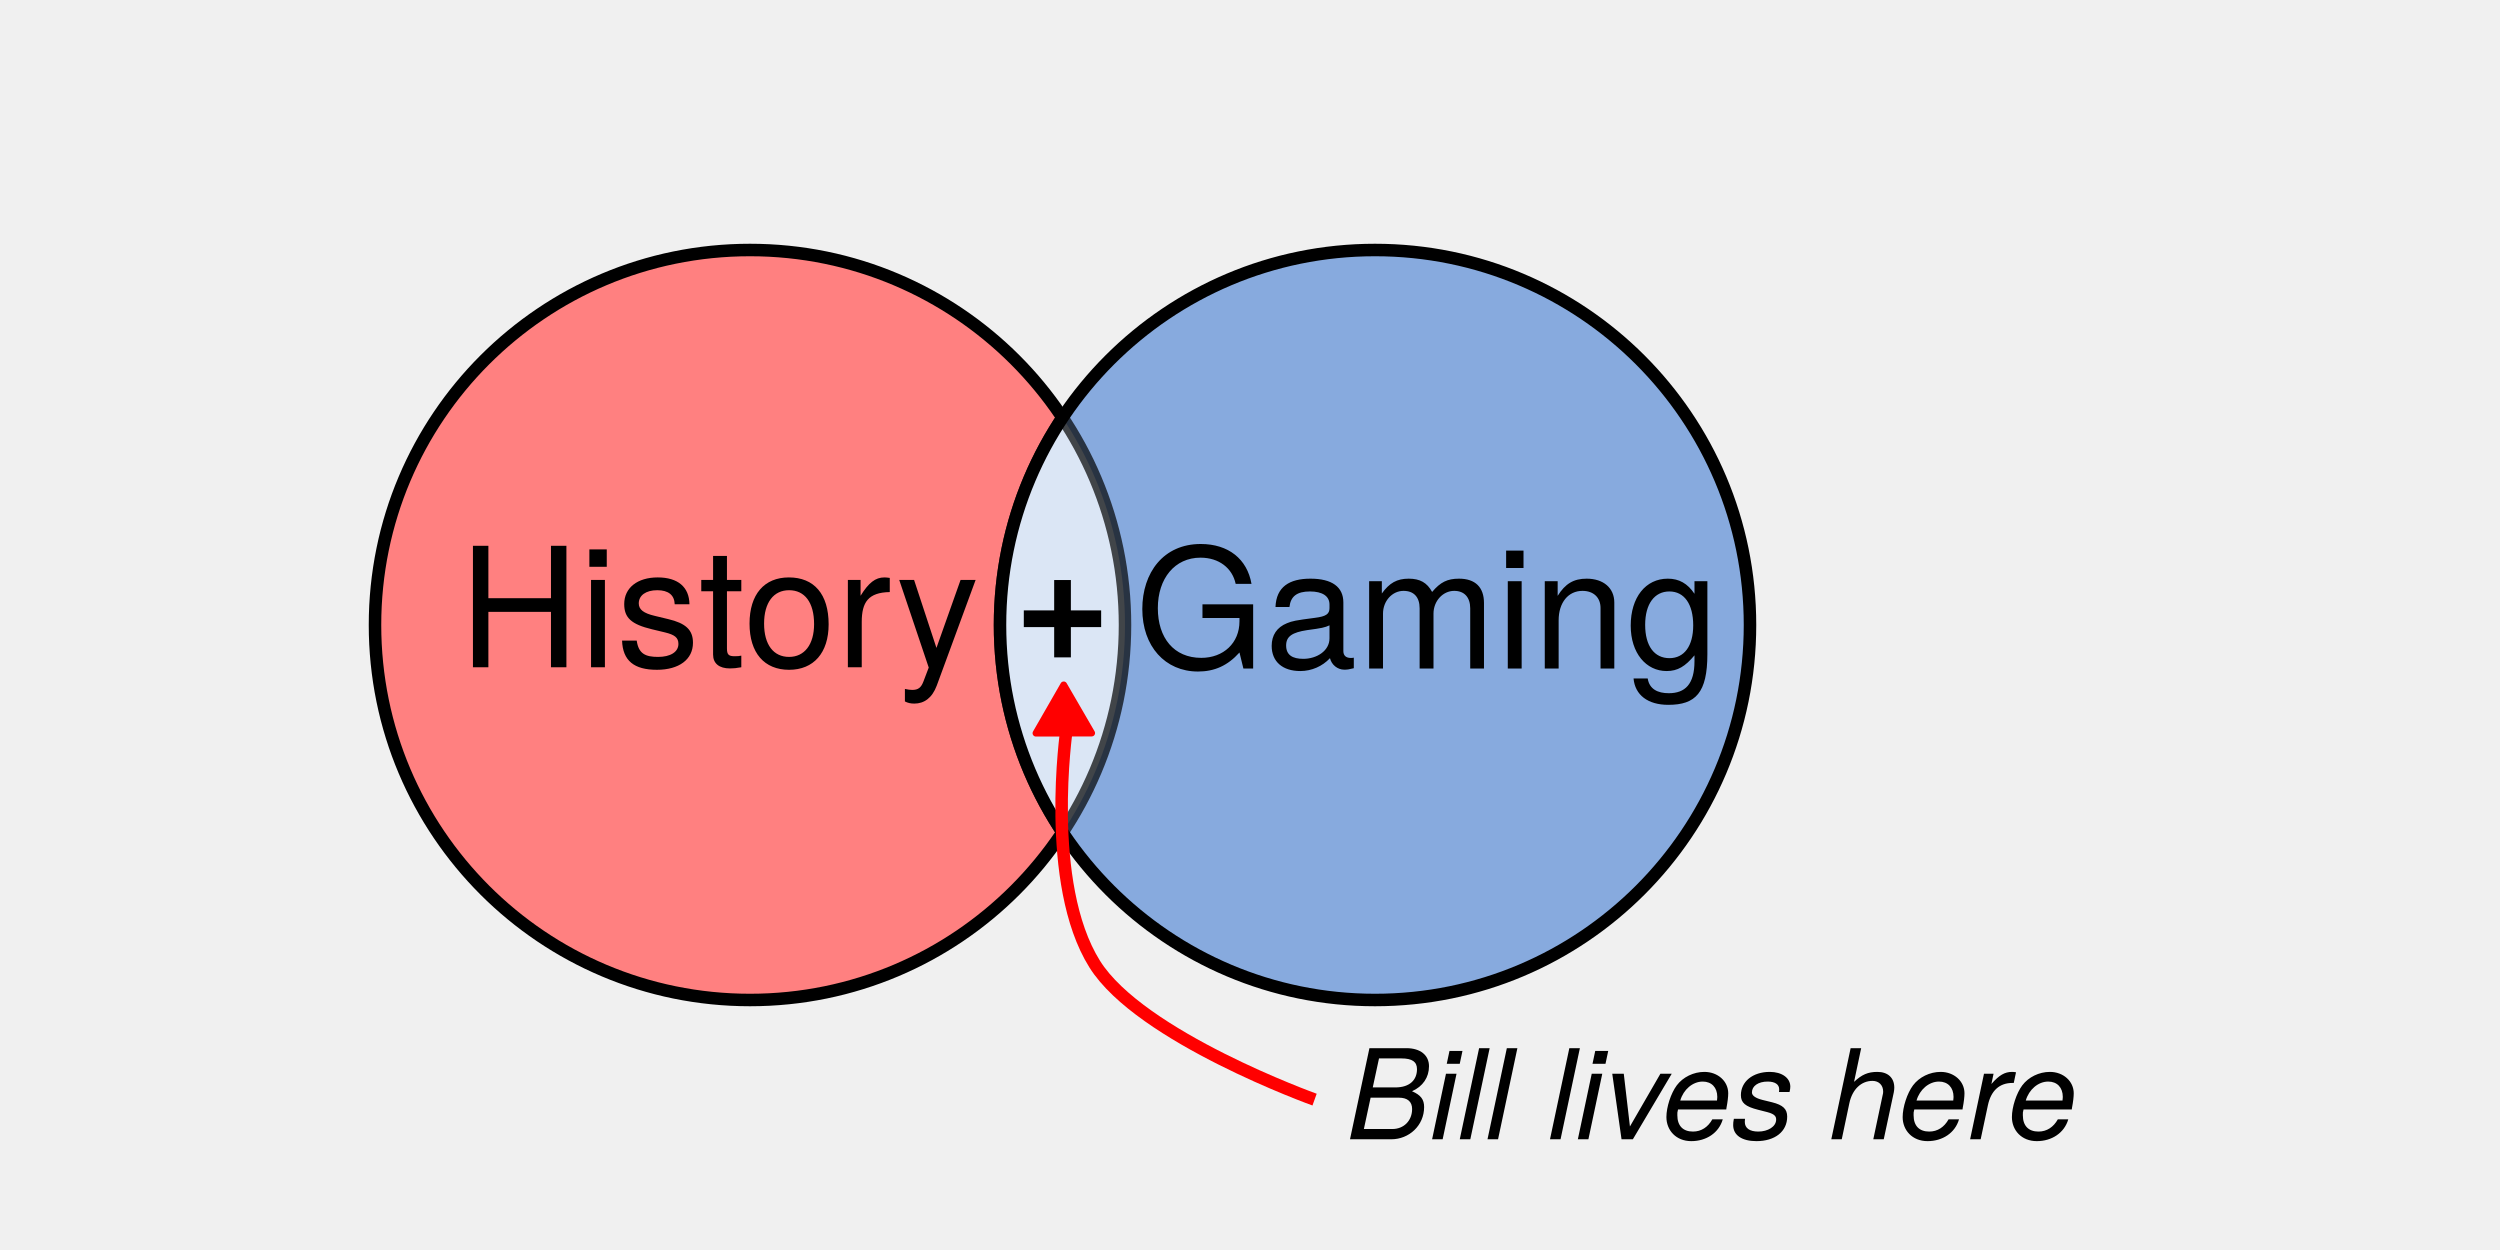
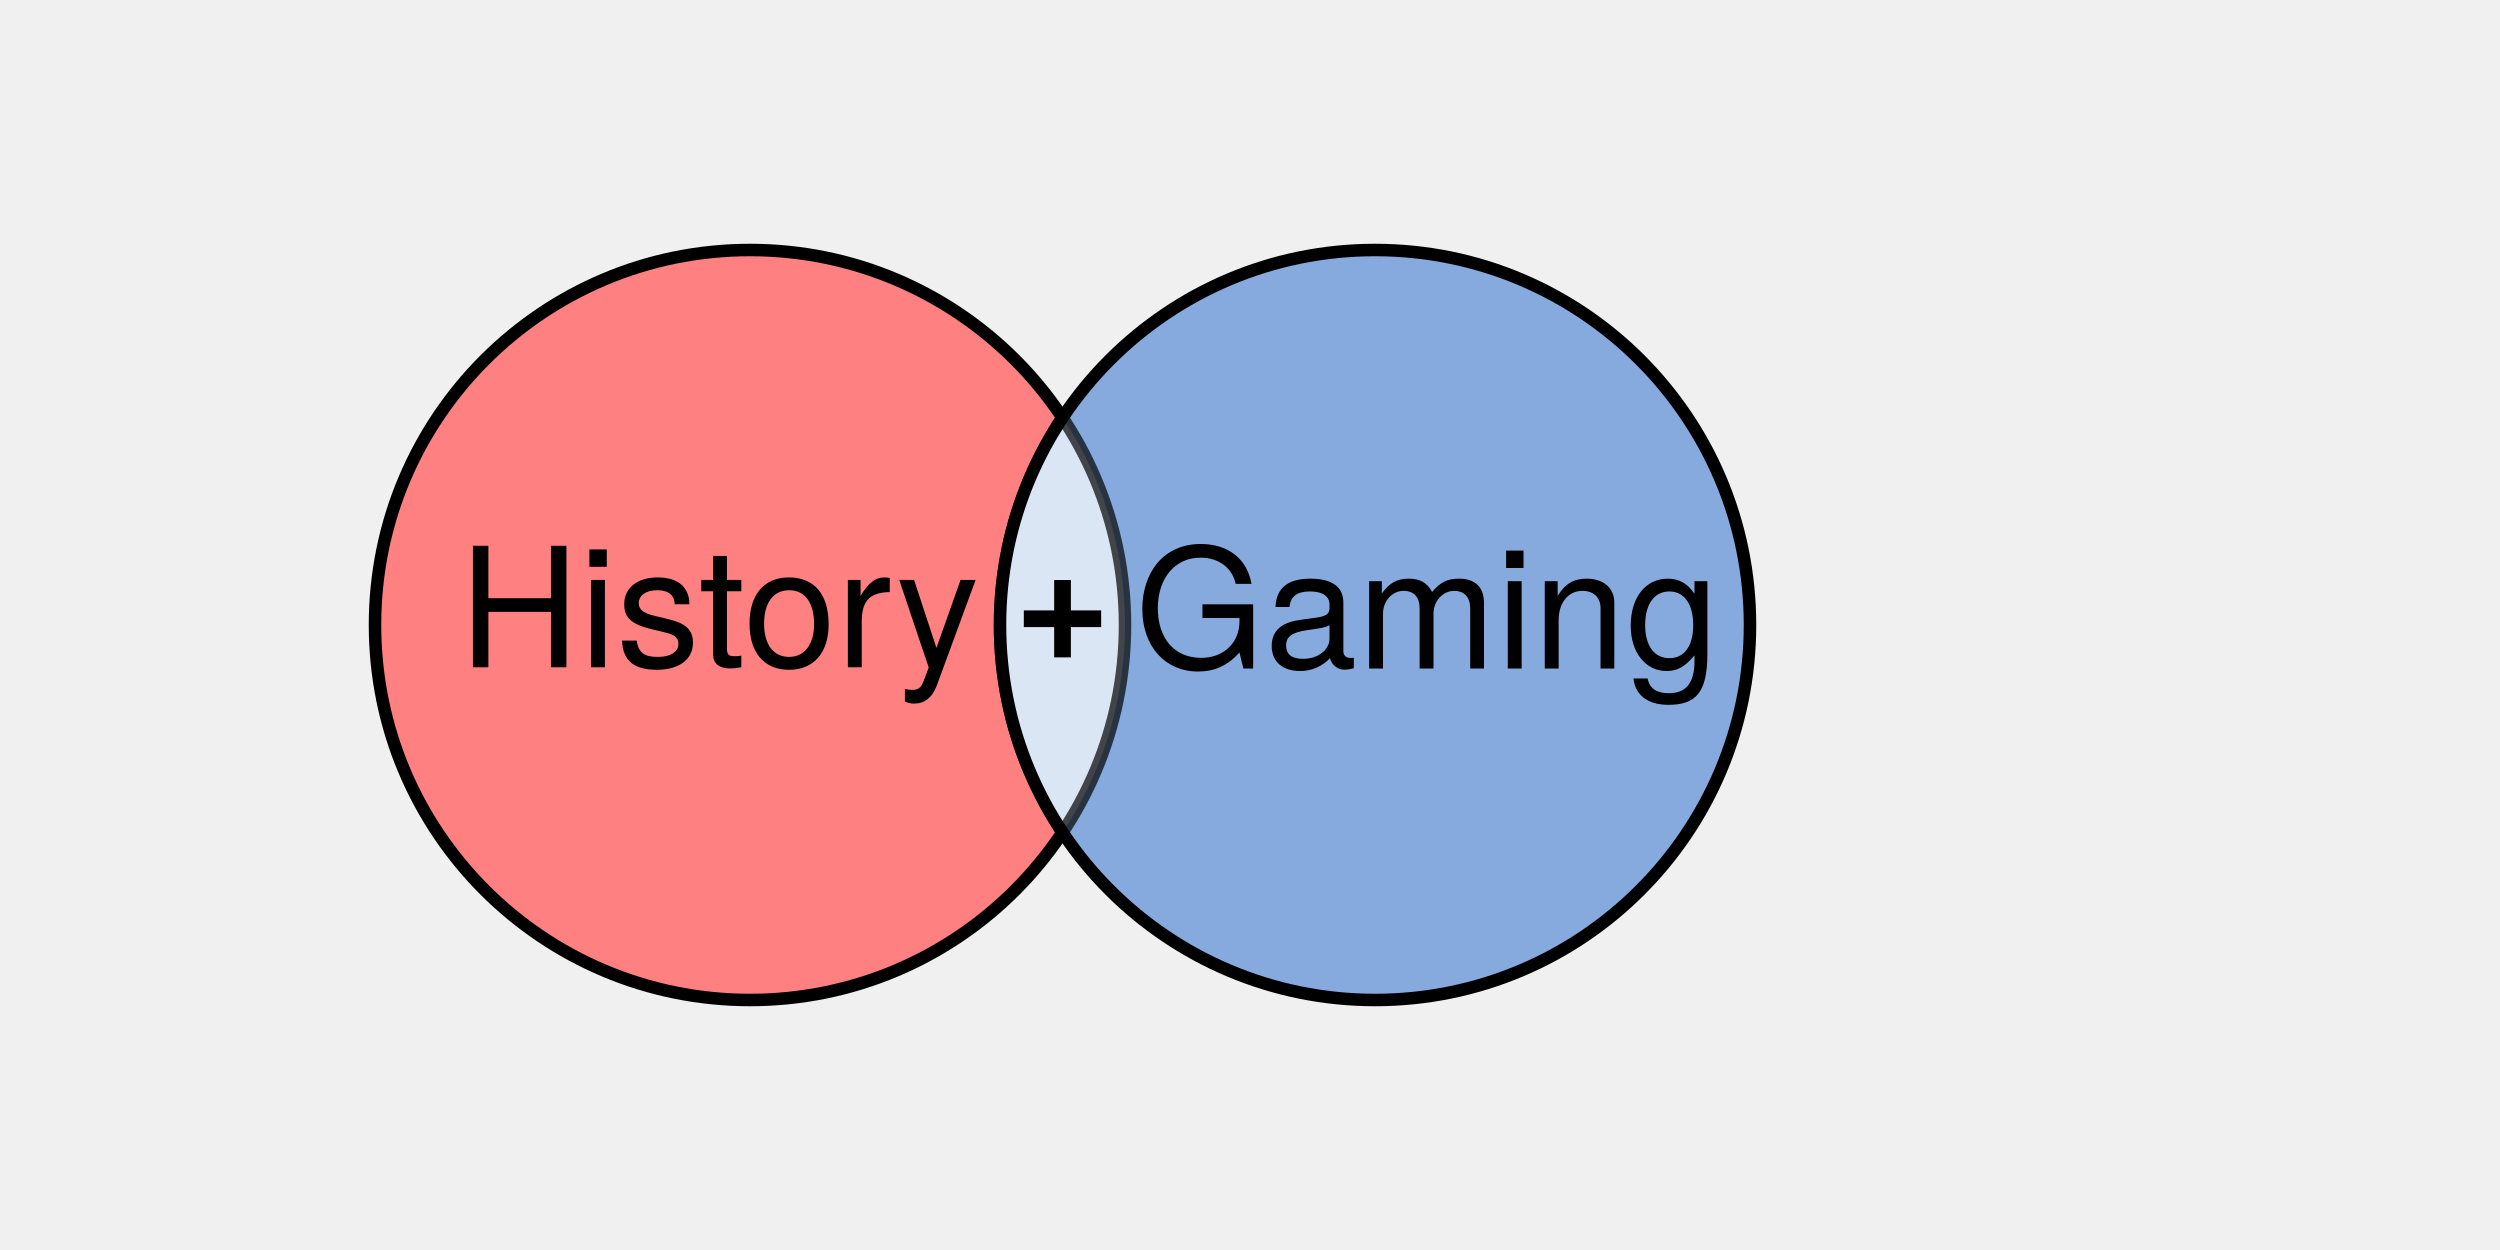
<svg xmlns="http://www.w3.org/2000/svg" width="400" height="200" viewBox="0 0 400 200" version="1.1" id="svg4">
  <defs id="defs1">
    <clipPath id="overlapClip">
      <circle cx="120" cy="100" r="60" id="circle1" />
    </clipPath>
  </defs>
  <circle id="history" cx="120" cy="100" r="60" fill="white" stroke="black" stroke-width="2" style="fill:#ff8080" />
  <circle id="gaming" cx="220" cy="100" r="60" fill="white" stroke="black" stroke-width="2" style="fill:#87aade" />
  <text x="115.067" y="106.76" font-family="Arial" font-size="16px" text-anchor="middle" fill="#000000" id="text1" style="font-size:16px;font-family:Arial;text-anchor:middle;fill:#000000">
    <tspan style="font-style:normal;font-variant:normal;font-weight:normal;font-stretch:normal;font-size:26.667px;font-family:'Helvetica Neue';-inkscape-font-specification:'Helvetica Neue, Normal';font-variant-ligatures:normal;font-variant-caps:normal;font-variant-numeric:normal;font-variant-east-asian:normal" id="tspan5">History</tspan>
  </text>
  <text x="228.28" y="106.96" font-family="Arial" font-size="16px" text-anchor="middle" fill="#000000" id="text2" style="font-size:16px;font-family:Arial;text-anchor:middle;fill:#000000">
    <tspan style="font-style:normal;font-variant:normal;font-weight:normal;font-stretch:normal;font-size:26.667px;font-family:'Helvetica Neue';-inkscape-font-specification:'Helvetica Neue, Normal';font-variant-ligatures:normal;font-variant-caps:normal;font-variant-numeric:normal;font-variant-east-asian:normal" id="tspan4">Gaming</tspan>
-   </text>
-   <text x="215.423" y="182.285" font-family="Arial" font-size="16px" fill="#000000" id="text4" style="font-size:16px;font-family:Arial;fill:#000000">
-     <tspan style="font-style:italic;font-variant:normal;font-weight:normal;font-stretch:normal;font-size:20px;font-family:'Helvetica Neue';-inkscape-font-specification:'Helvetica Neue, Italic';font-variant-ligatures:normal;font-variant-caps:normal;font-variant-numeric:normal;font-variant-east-asian:normal" id="tspan7">Bill lives here</tspan>
  </text>
  <defs id="defs4">
    <marker id="arrowhead" markerWidth="10" markerHeight="7" refX="0" refY="3.5" orient="auto">
      <polygon points="0 0, 10 3.5, 0 7" fill="black" id="polygon4" />
    </marker>
  </defs>
  <g clip-path="url(#overlapClip)" id="g1" style="fill:#ffffff;stroke:#000000;stroke-width:2;stroke-dasharray:none">
    <circle id="overlap" cx="220" cy="100" r="60" fill="#cccccc" opacity="0.7" style="fill:#ffffff;stroke:#000000;stroke-width:2;stroke-dasharray:none" />
  </g>
  <g clip-path="url(#overlapClip)" id="g6" style="fill:none;stroke:#000000;stroke-width:2;stroke-dasharray:none" transform="matrix(-1,0,0,1,340,0)">
    <circle id="circle6" cx="220" cy="100" r="60" fill="#cccccc" opacity="0.7" style="fill:none;stroke:#000000;stroke-width:2;stroke-dasharray:none" />
  </g>
  <text x="170" y="105.663" font-family="Arial" font-size="24px" text-anchor="middle" fill="#000000" id="text3" style="font-size:24px;font-family:Arial;text-anchor:middle;fill:#000000">
    <tspan style="font-style:normal;font-variant:normal;font-weight:bold;font-stretch:condensed;font-size:26.667px;font-family:'Helvetica Neue';-inkscape-font-specification:'Helvetica Neue, Bold Condensed';font-variant-ligatures:normal;font-variant-caps:normal;font-variant-numeric:normal;font-variant-east-asian:normal" id="tspan6">+</tspan>
  </text>
-   <path style="fill:none;stroke:#ff0000;stroke-width:2;stroke-linecap:butt;stroke-linejoin:miter;stroke-dasharray:none;stroke-opacity:1" d="m 210.332,175.938 c 0,0 -27.887,-10.008 -35.188,-21.695 -8.076,-12.927 -4.498,-37.506 -4.498,-37.506" id="path6" />
-   <path style="fill:#ff0000;stroke:#ff0000;stroke-width:3;stroke-linecap:round;stroke-linejoin:round;stroke-dasharray:none" id="path7" d="m 135.195,22.753 -24.838,0.054 12.373,-21.538 z" transform="matrix(0.3592189,0,0,0.3592189,126.1062,109.1189)" />
</svg>
